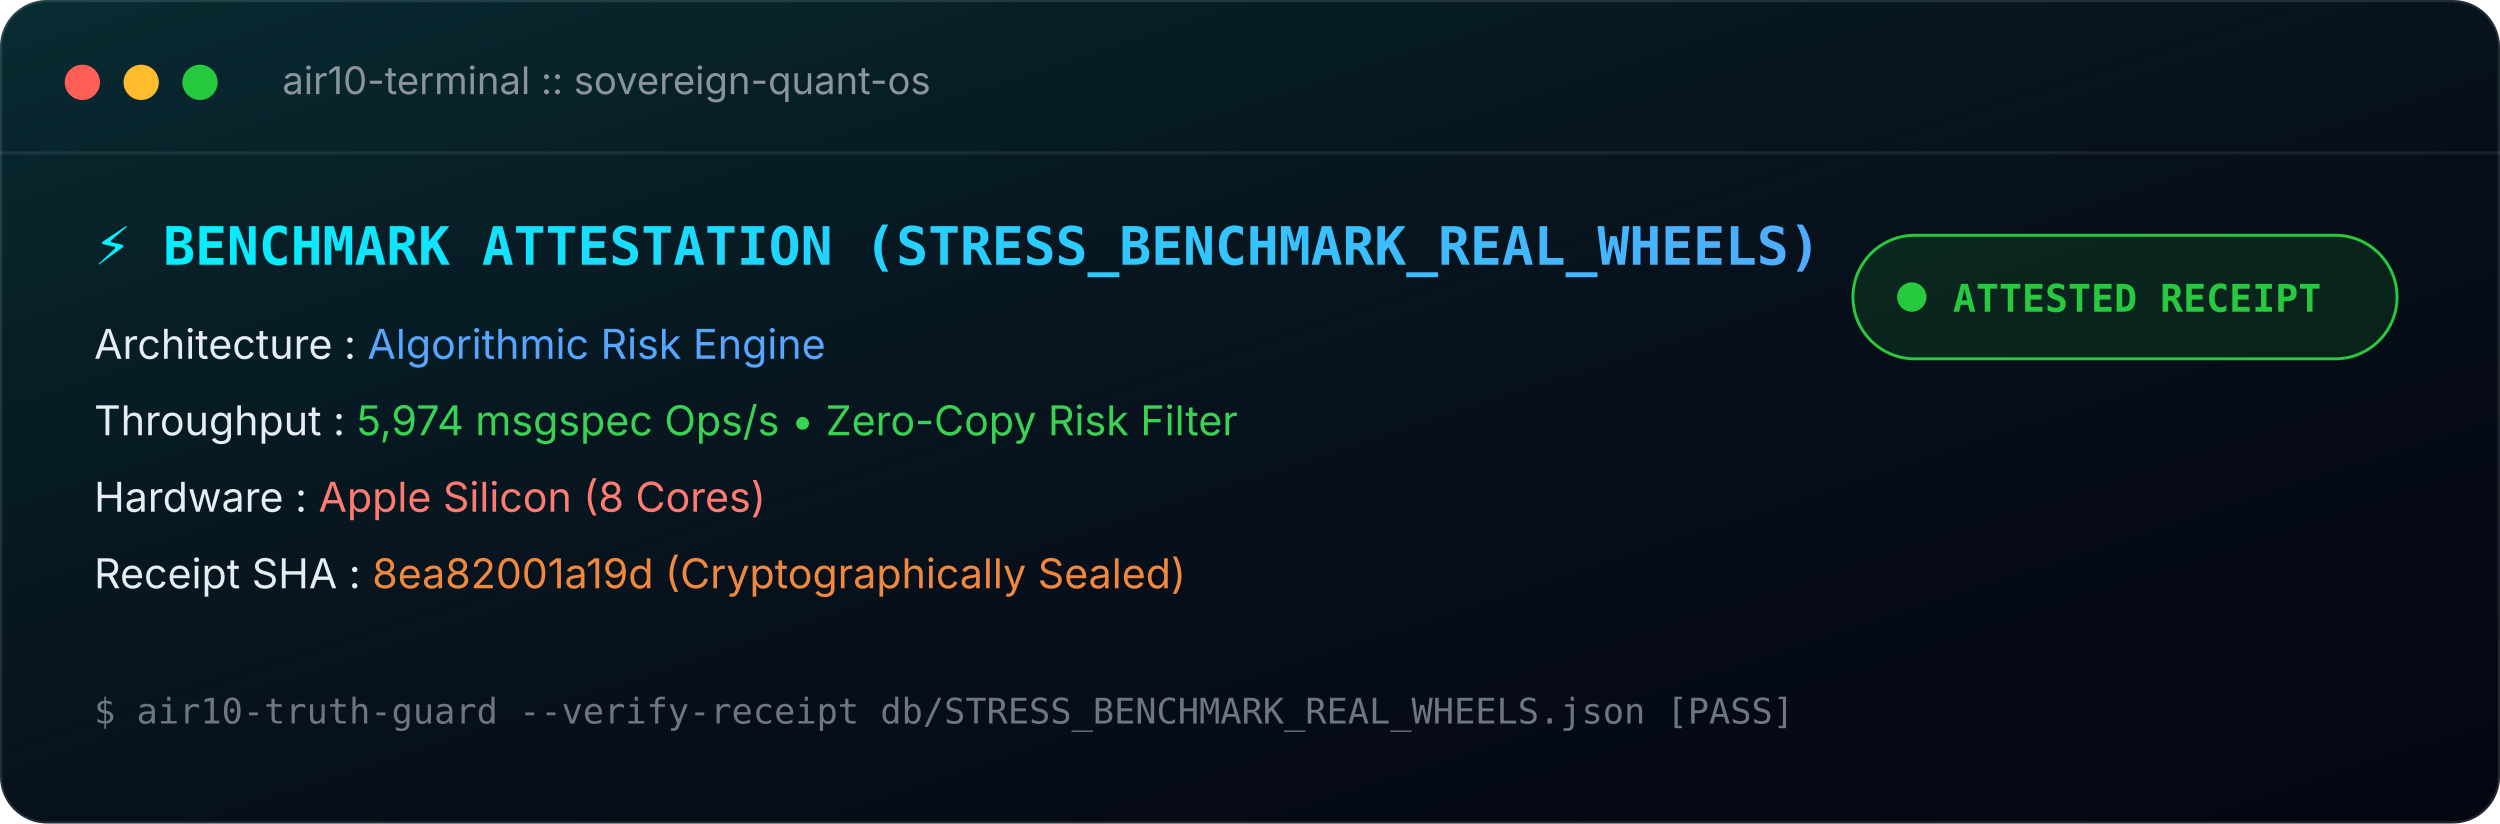
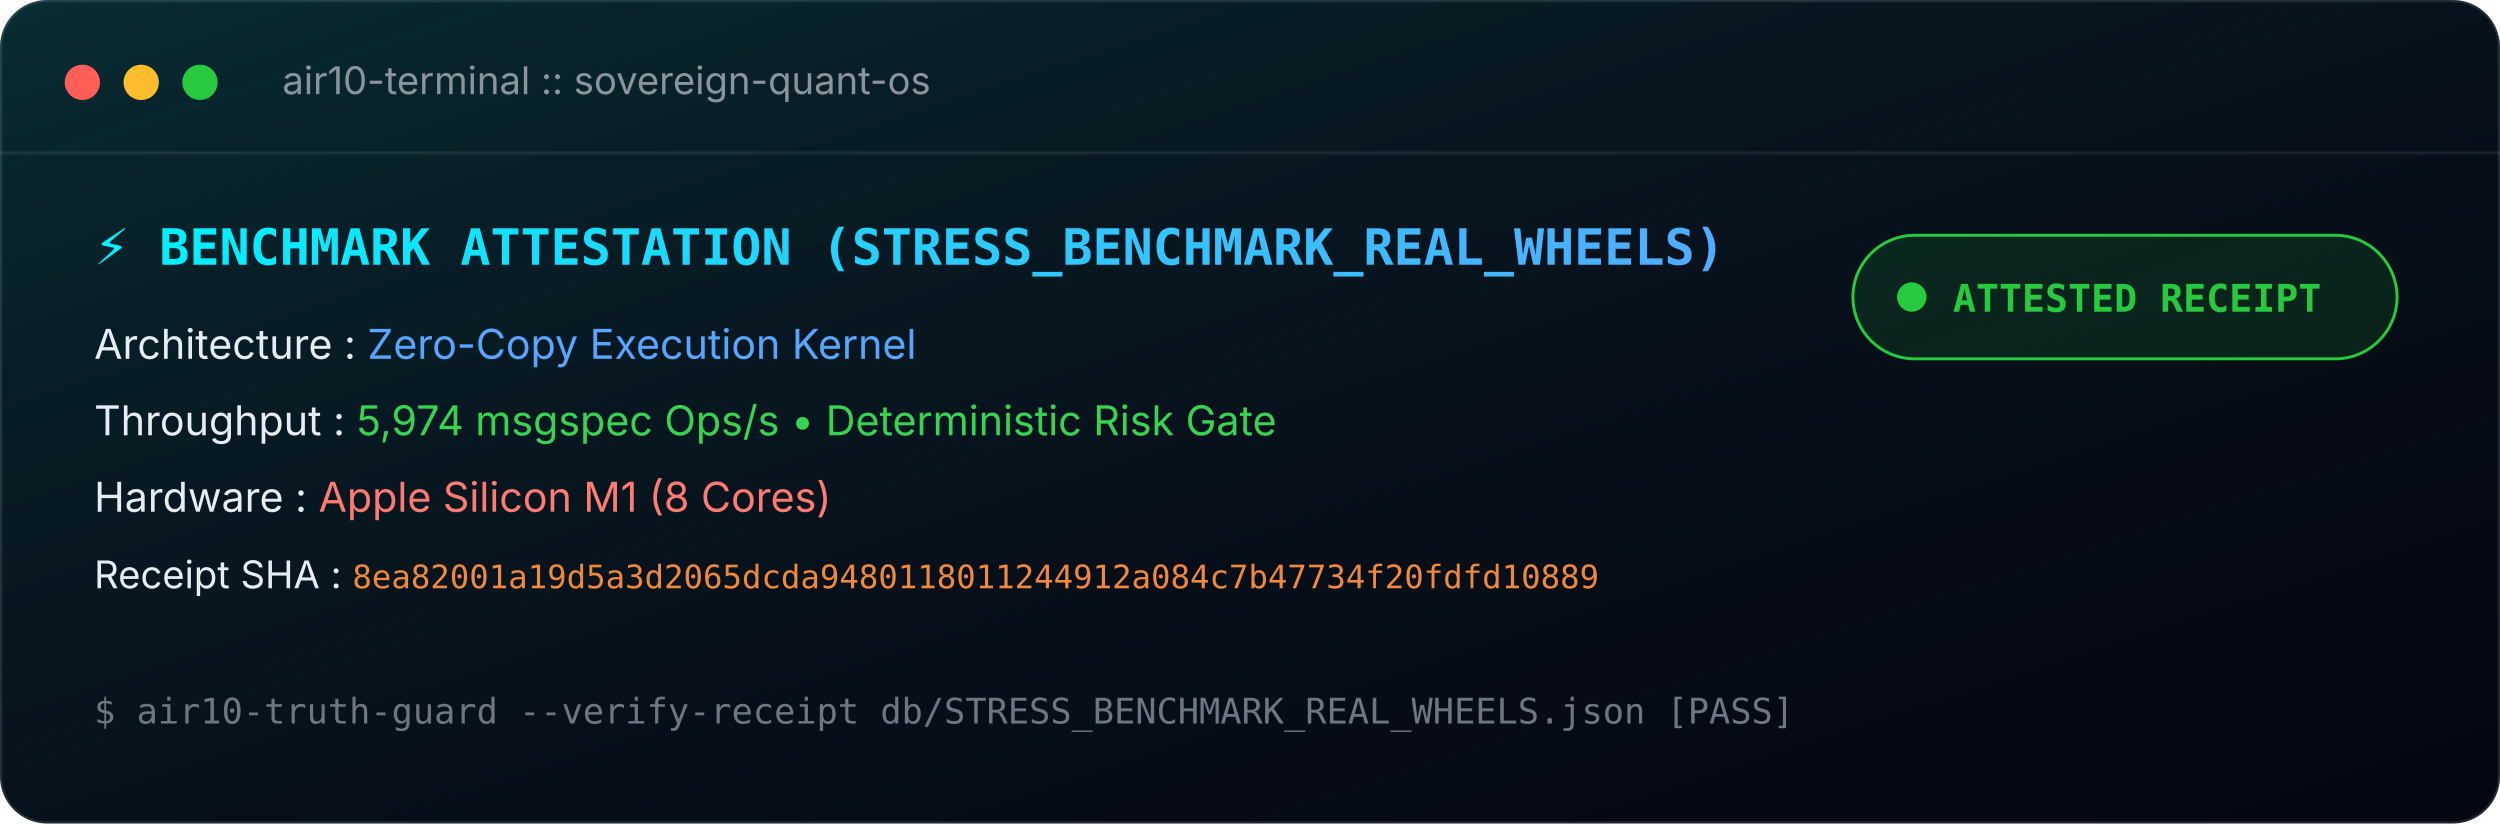
<svg xmlns="http://www.w3.org/2000/svg" viewBox="0 0 850 280" width="100%" height="280">
  <defs>
    <linearGradient id="bg" x1="0%" y1="0%" x2="100%" y2="100%">
      <stop offset="0%" stop-color="#0a0f1d" />
      <stop offset="100%" stop-color="#040711" />
    </linearGradient>
    <linearGradient id="accent" x1="0%" y1="0%" x2="100%" y2="0%">
      <stop offset="0%" stop-color="#00f2fe" />
      <stop offset="100%" stop-color="#4facfe" />
    </linearGradient>
    <linearGradient id="glow" x1="0%" y1="0%" x2="100%" y2="100%">
      <stop offset="0%" stop-color="#00ffcc" stop-opacity="0.12" />
      <stop offset="100%" stop-color="#000000" stop-opacity="0" />
    </linearGradient>
  </defs>
  <rect width="850" height="280" rx="16" fill="url(#bg)" stroke="rgba(255,255,255,0.12)" stroke-width="1.5" />
  <rect width="850" height="280" rx="16" fill="url(#glow)" />
  <circle cx="28" cy="28" r="6" fill="#ff5f56" />
  <circle cx="48" cy="28" r="6" fill="#ffbd2e" />
  <circle cx="68" cy="28" r="6" fill="#27c93f" />
-   <text x="96" y="32" fill="#8b949e" font-family="-apple-system, BlinkMacSystemFont, 'Segoe UI', monospace" font-size="13">air10-terminal :: sovereign-quant-os</text>
+   <text x="96" y="32" fill="#8b949e" font-family="-apple-system, BlinkMacSystemFont, monospace" font-size="13">air10-terminal :: sovereign-quant-os</text>
  <line x1="0" y1="52" x2="850" y2="52" stroke="rgba(255,255,255,0.08)" stroke-width="1" />
-   <text x="32" y="90" fill="url(#accent)" font-family="monospace" font-size="18" font-weight="bold">⚡ BENCHMARK ATTESTATION (STRESS_BENCHMARK_REAL_WHEELS)</text>
-   <text x="32" y="122" fill="#e6edf3" font-family="-apple-system, BlinkMacSystemFont, monospace" font-size="14">Architecture : <tspan fill="#58a6ff">Algorithmic Risk Engine</tspan>
+   <text x="32" y="90" fill="url(#accent)" font-family="monospace" font-size="17" font-weight="bold">⚡ BENCHMARK ATTESTATION (STRESS_BENCHMARK_REAL_WHEELS)</text>
+   <text x="32" y="122" fill="#e6edf3" font-family="-apple-system, BlinkMacSystemFont, monospace" font-size="14">Architecture : <tspan fill="#58a6ff">Zero-Copy Execution Kernel</tspan>
  </text>
-   <text x="32" y="148" fill="#e6edf3" font-family="-apple-system, BlinkMacSystemFont, monospace" font-size="14">Throughput   : <tspan fill="#39d353">5,974 msgspec Ops/s • Zero-Copy Risk Filter</tspan>
+   <text x="32" y="148" fill="#e6edf3" font-family="-apple-system, BlinkMacSystemFont, monospace" font-size="14">Throughput   : <tspan fill="#39d353">5,974 msgspec Ops/s • Deterministic Risk Gate</tspan>
  </text>
-   <text x="32" y="174" fill="#e6edf3" font-family="-apple-system, BlinkMacSystemFont, monospace" font-size="14">Hardware     : <tspan fill="#ff7b72">Apple Silicon (8 Cores)</tspan>
+   <text x="32" y="174" fill="#e6edf3" font-family="-apple-system, BlinkMacSystemFont, monospace" font-size="14">Hardware     : <tspan fill="#ff7b72">Apple Silicon M1 (8 Cores)</tspan>
  </text>
-   <text x="32" y="200" fill="#e6edf3" font-family="-apple-system, BlinkMacSystemFont, monospace" font-size="14">Receipt SHA  : <tspan fill="#f0883e">8ea82001a19d (Cryptographically Sealed)</tspan>
+   <text x="32" y="200" fill="#e6edf3" font-family="-apple-system, BlinkMacSystemFont, monospace" font-size="13">Receipt SHA  : <tspan fill="#f0883e" font-family="monospace" font-size="11">8ea82001a19d5a3d2065dcda9480118011244912a084c7b47734f20fdfd10889</tspan>
  </text>
  <rect x="630" y="80" width="185" height="42" rx="21" fill="rgba(39, 201, 63, 0.12)" stroke="#27c93f" stroke-width="1" />
  <circle cx="650" cy="101" r="5" fill="#27c93f" />
  <text x="664" y="106" fill="#27c93f" font-family="monospace" font-size="13" font-weight="bold">ATTESTED RECEIPT</text>
  <text x="32" y="246" fill="#6e7681" font-family="monospace" font-size="12">$ air10-truth-guard --verify-receipt db/STRESS_BENCHMARK_REAL_WHEELS.json [PASS]</text>
</svg>
